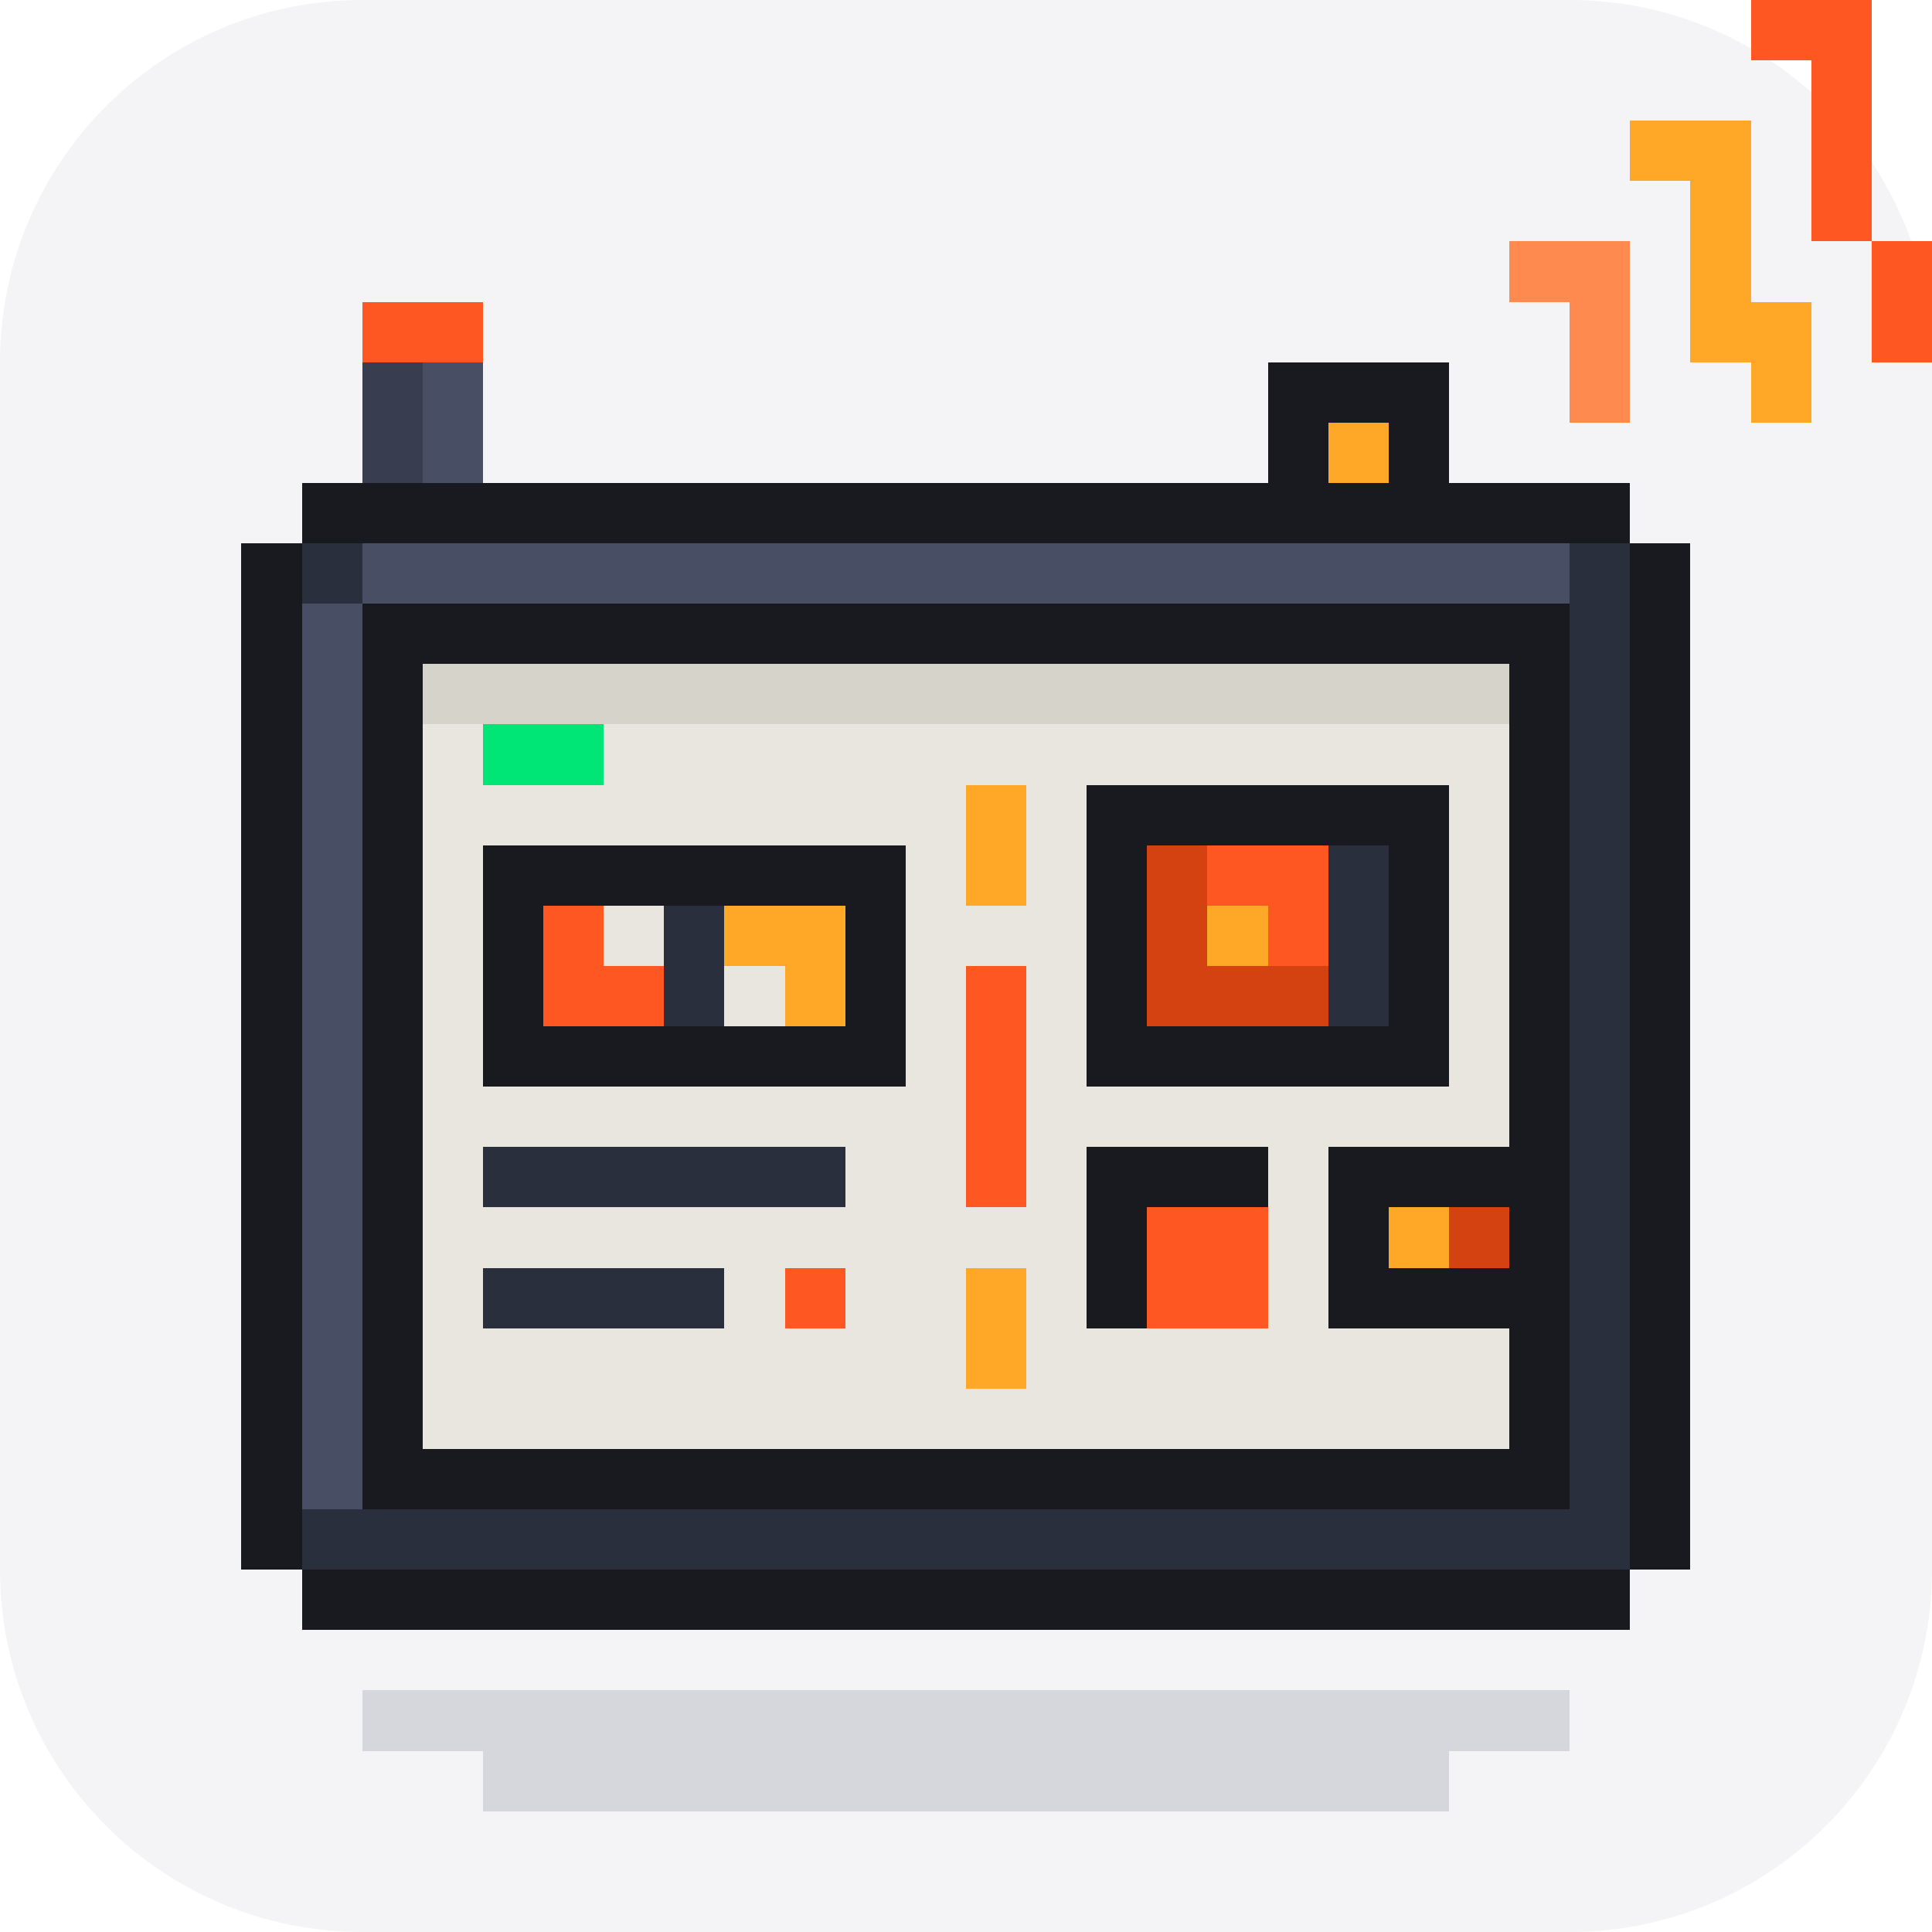
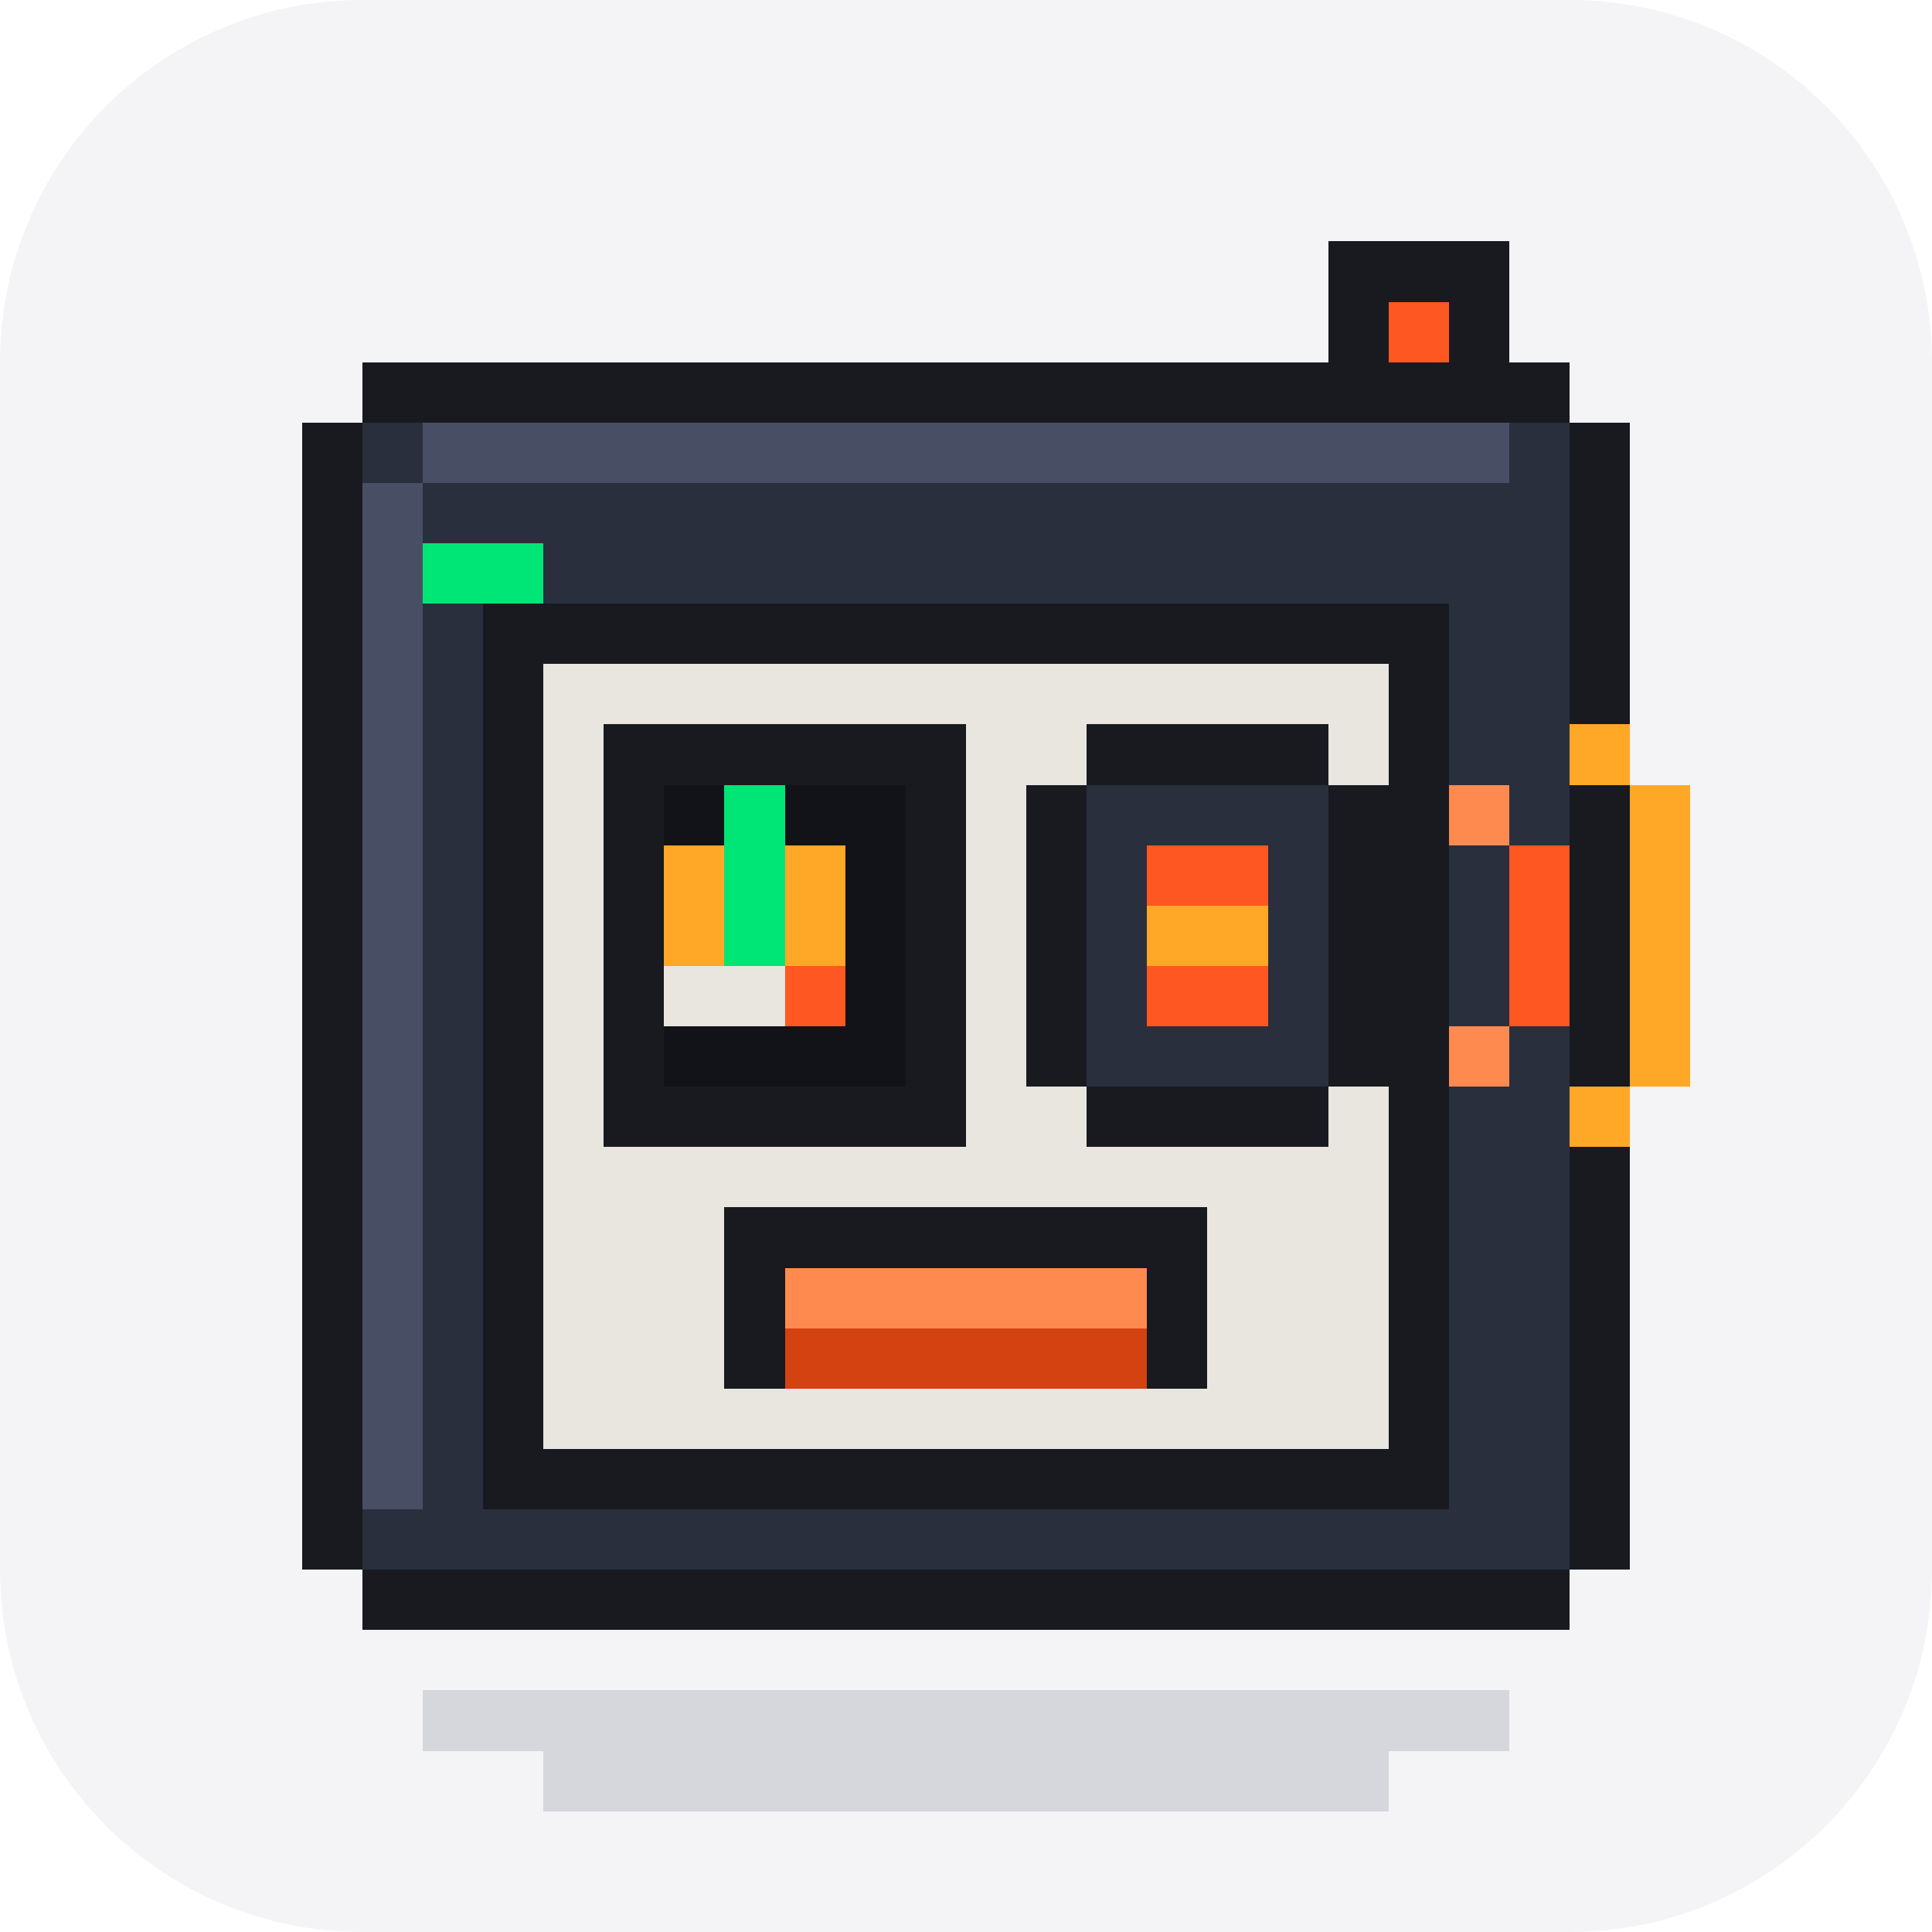
<svg xmlns="http://www.w3.org/2000/svg" viewBox="0 0 32 32" width="100%" height="100%" shape-rendering="crispEdges">
  <defs>
    <style>
      .bg { fill: #F4F4F6; }
      .shadow { fill: #D6D7DC; }
      .outline { fill: #181A20; }
      .body-dark { fill: #2A2F3D; }
-       .body-mid { fill: #383E50; }
      .body-light { fill: #484F65; }
      .faceplate { fill: #E8E6DF; }
-       .faceplate-dark { fill: #D5D3CA; }
+       .screen-bg { fill: #111318; }
      .orange-dark { fill: #D44211; }
      .orange-mid { fill: #FF5722; }
      .orange-light { fill: #FF8A50; }
      .amber { fill: #FFA726; }
      .green-led { fill: #00E676; }
-       .text-line { fill: #2A2F3D; }
+       .text-line { fill: #E8E6DF; }
    </style>
  </defs>
  <rect x="0" y="0" width="32" height="32" rx="6" class="bg" shape-rendering="auto" />
-   <rect x="6" y="28" width="20" height="1" class="shadow" />
-   <rect x="8" y="29" width="16" height="1" class="shadow" />
-   <rect x="6" y="5" width="2" height="4" class="outline" />
-   <rect x="6" y="5" width="2" height="1" class="orange-mid" />
-   <rect x="7" y="6" width="1" height="2" class="body-light" />
-   <rect x="6" y="6" width="1" height="2" class="body-mid" />
-   <rect x="25" y="4" width="2" height="1" class="orange-light" />
-   <rect x="26" y="5" width="1" height="2" class="orange-light" />
-   <rect x="27" y="2" width="2" height="1" class="amber" />
-   <rect x="28" y="3" width="1" height="3" class="amber" />
-   <rect x="29" y="5" width="1" height="2" class="amber" />
-   <rect x="29" y="0" width="2" height="1" class="orange-mid" />
-   <rect x="30" y="1" width="1" height="3" class="orange-mid" />
-   <rect x="31" y="4" width="1" height="2" class="orange-mid" />
-   <rect x="21" y="6" width="3" height="3" class="outline" />
-   <rect x="22" y="7" width="1" height="1" class="amber" />
-   <rect x="5" y="8" width="22" height="19" class="outline" />
-   <rect x="4" y="9" width="24" height="17" class="outline" />
-   <rect x="5" y="9" width="22" height="17" class="body-dark" />
-   <rect x="6" y="9" width="20" height="1" class="body-light" />
-   <rect x="5" y="10" width="1" height="15" class="body-light" />
-   <rect x="6" y="10" width="20" height="15" class="outline" />
-   <rect x="7" y="11" width="18" height="13" class="faceplate" />
-   <rect x="7" y="11" width="18" height="1" class="faceplate-dark" />
-   <rect x="8" y="12" width="2" height="1" class="green-led" />
-   <rect x="8" y="14" width="7" height="4" class="outline" />
-   <rect x="9" y="15" width="5" height="2" class="body-dark" />
-   <rect x="9" y="15" width="2" height="2" class="orange-mid" />
-   <rect x="10" y="15" width="1" height="1" class="faceplate" />
-   <rect x="12" y="15" width="2" height="2" class="amber" />
-   <rect x="12" y="16" width="1" height="1" class="faceplate" />
-   <rect x="8" y="19" width="6" height="1" class="text-line" />
-   <rect x="8" y="21" width="4" height="1" class="text-line" />
-   <rect x="13" y="21" width="1" height="1" class="orange-mid" />
-   <rect x="16" y="13" width="1" height="2" class="amber" />
-   <rect x="16" y="16" width="1" height="4" class="orange-mid" />
-   <rect x="16" y="21" width="1" height="2" class="amber" />
-   <rect x="18" y="13" width="6" height="5" class="outline" />
-   <rect x="19" y="13" width="4" height="5" class="outline" />
-   <rect x="19" y="14" width="4" height="3" class="body-dark" />
-   <rect x="19" y="14" width="3" height="3" class="orange-dark" />
-   <rect x="20" y="14" width="2" height="2" class="orange-mid" />
-   <rect x="20" y="15" width="1" height="1" class="amber" />
-   <rect x="18" y="19" width="3" height="3" class="outline" />
-   <rect x="19" y="20" width="1" height="1" class="orange-light" />
-   <rect x="19" y="20" width="2" height="2" class="orange-mid" />
-   <rect x="22" y="19" width="3" height="3" class="outline" />
-   <rect x="23" y="20" width="1" height="1" class="amber" />
-   <rect x="24" y="20" width="1" height="1" class="orange-dark" />
+   <rect x="7" y="28" width="18" height="1" class="shadow" />
+   <rect x="9" y="29" width="14" height="1" class="shadow" />
+   <rect x="6" y="6" width="20" height="21" class="outline" />
+   <rect x="5" y="7" width="22" height="19" class="outline" />
+   <rect x="6" y="7" width="20" height="19" class="body-dark" />
+   <rect x="7" y="7" width="18" height="1" class="body-light" />
+   <rect x="6" y="8" width="1" height="17" class="body-light" />
+   <rect x="7" y="9" width="2" height="1" class="green-led" />
+   <rect x="22" y="4" width="3" height="3" class="outline" />
+   <rect x="23" y="5" width="1" height="1" class="orange-mid" />
+   <rect x="8" y="10" width="16" height="15" class="outline" />
+   <rect x="9" y="11" width="14" height="13" class="faceplate" />
+   <rect x="10" y="12" width="6" height="7" class="outline" />
+   <rect x="11" y="13" width="4" height="5" class="screen-bg" />
+   <rect x="11" y="14" width="1" height="2" class="amber" />
+   <rect x="12" y="13" width="1" height="3" class="green-led" />
+   <rect x="13" y="14" width="1" height="2" class="amber" />
+   <rect x="11" y="16" width="2" height="1" class="text-line" />
+   <rect x="13" y="16" width="1" height="1" class="orange-mid" />
+   <rect x="18" y="12" width="4" height="7" class="outline" />
+   <rect x="17" y="13" width="6" height="5" class="outline" />
+   <rect x="18" y="13" width="4" height="5" class="body-dark" />
+   <rect x="19" y="14" width="2" height="3" class="orange-mid" />
+   <rect x="19" y="15" width="2" height="1" class="amber" />
+   <rect x="24" y="13" width="1" height="1" class="orange-light" />
+   <rect x="25" y="14" width="1" height="3" class="orange-mid" />
+   <rect x="24" y="17" width="1" height="1" class="orange-light" />
+   <rect x="26" y="12" width="1" height="1" class="amber" />
+   <rect x="27" y="13" width="1" height="5" class="amber" />
+   <rect x="26" y="18" width="1" height="1" class="amber" />
+   <rect x="12" y="20" width="8" height="3" class="outline" />
+   <rect x="13" y="21" width="6" height="1" class="orange-mid" />
+   <rect x="13" y="21" width="6" height="1" class="orange-light" />
+   <rect x="13" y="22" width="6" height="1" class="orange-dark" />
</svg>
